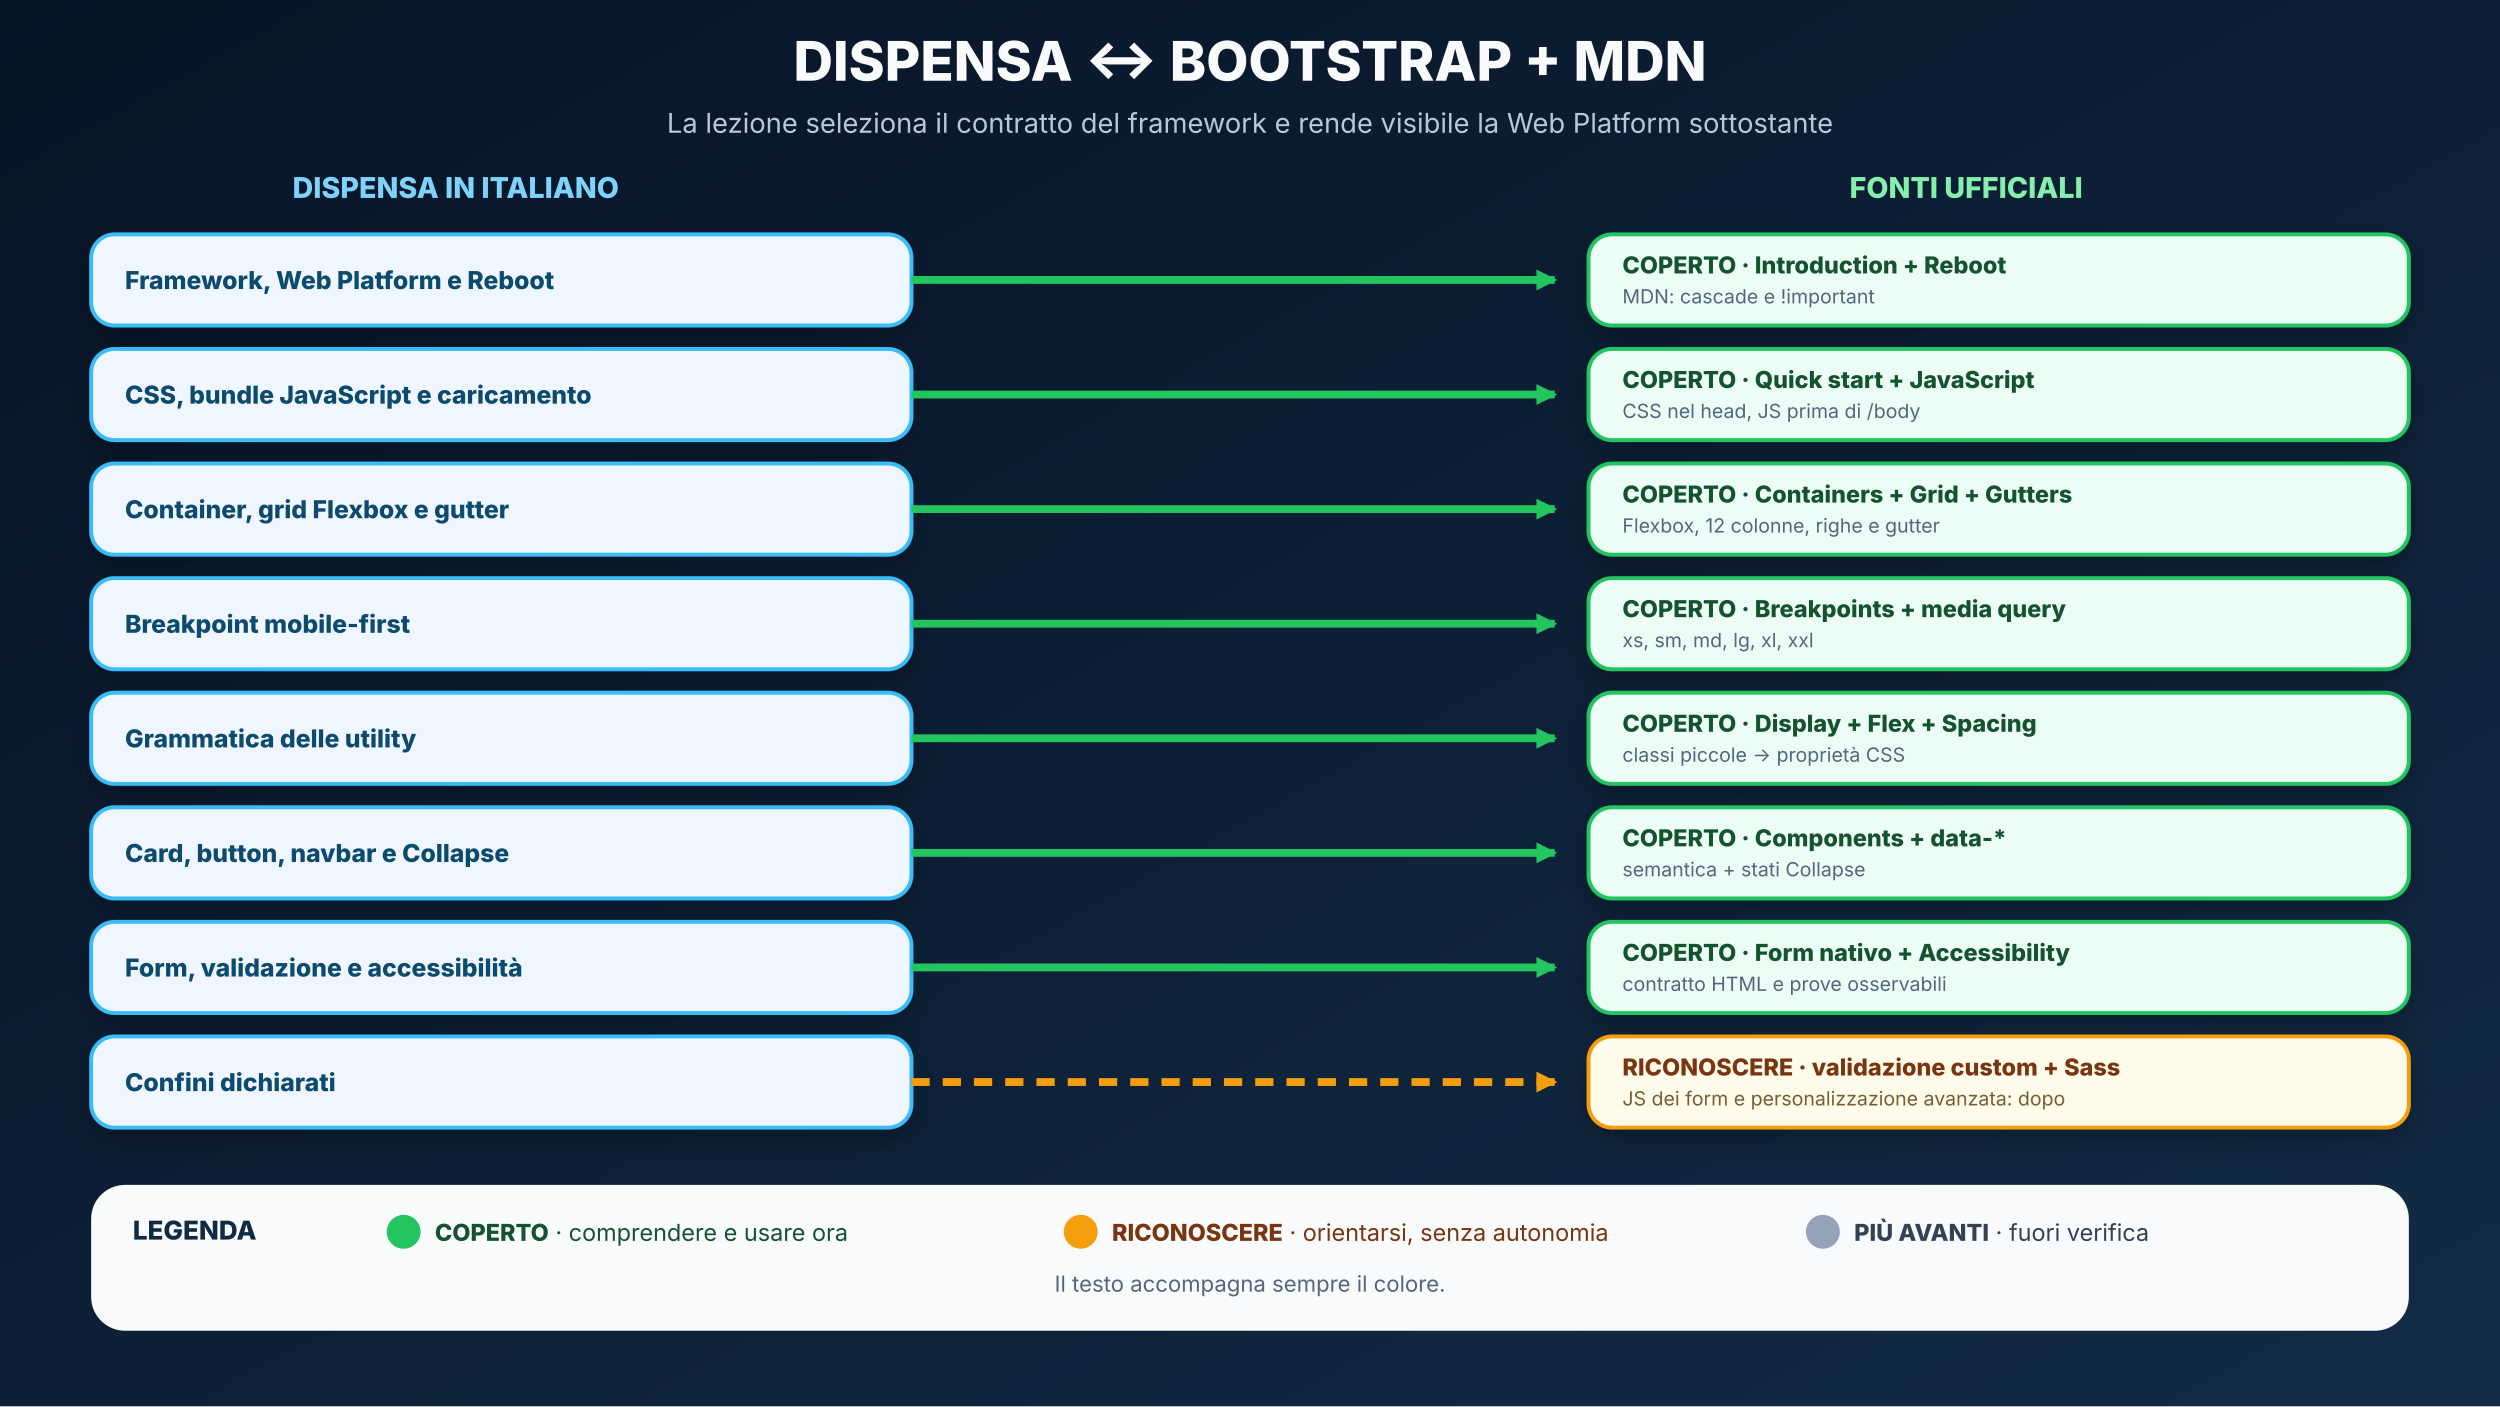
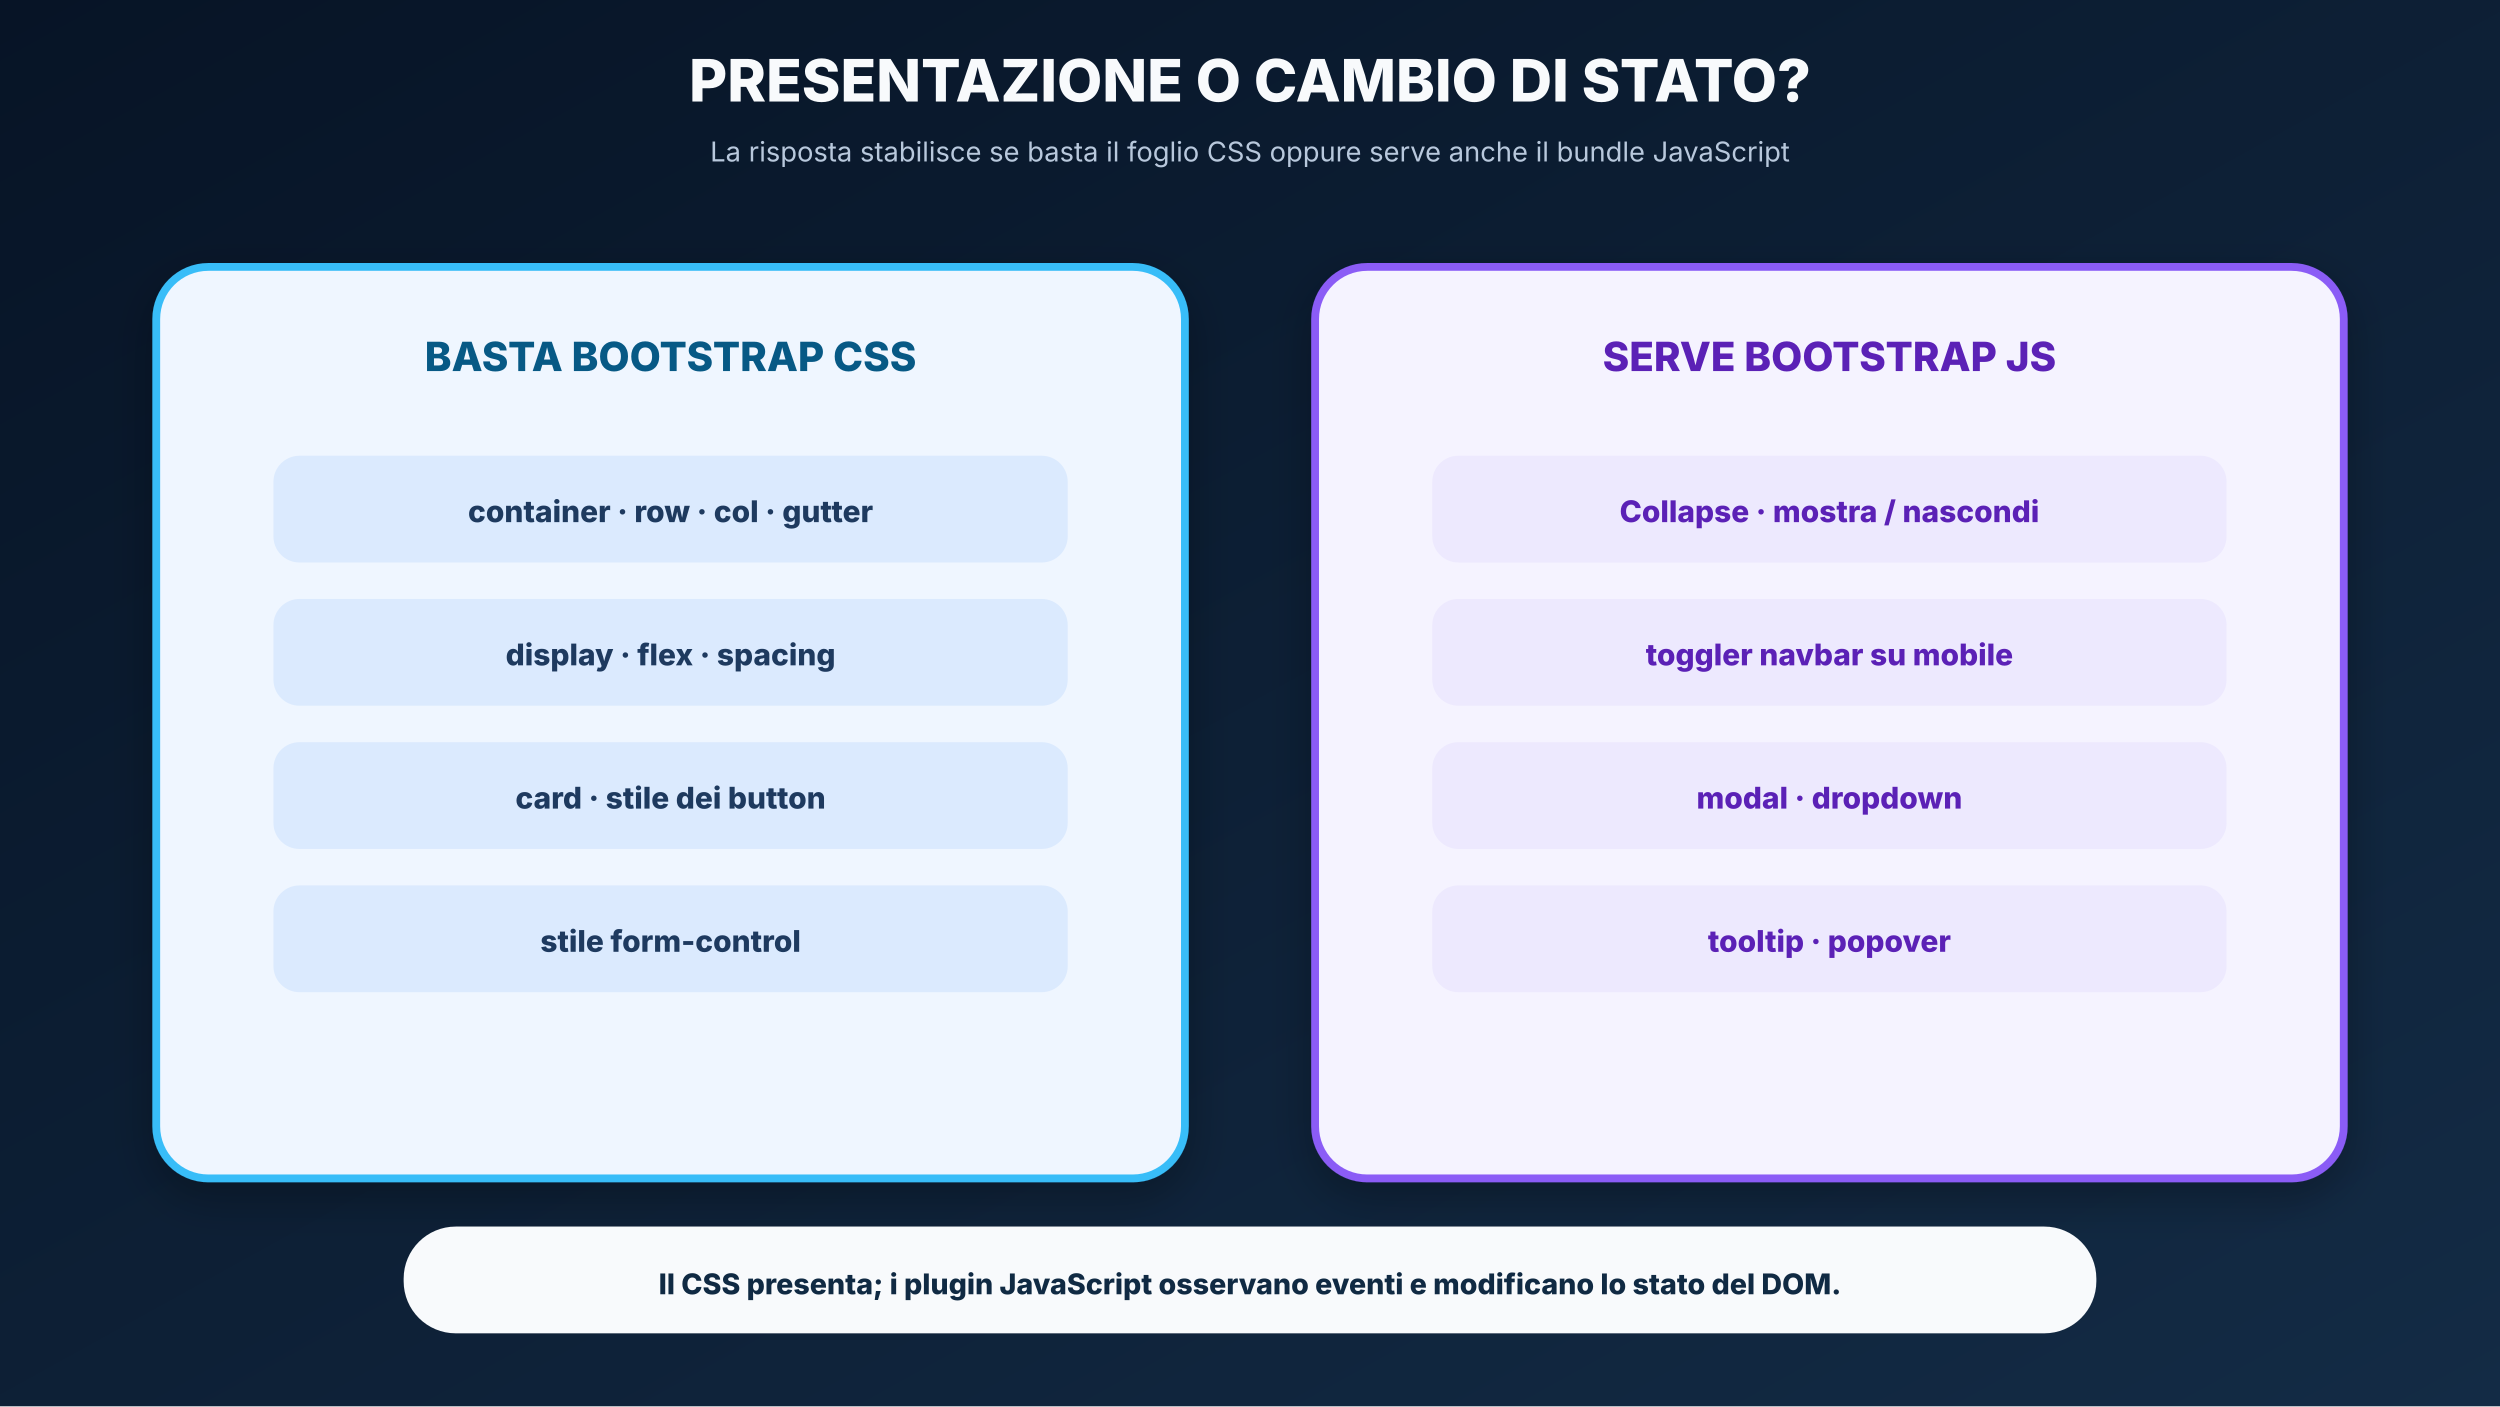
<svg xmlns="http://www.w3.org/2000/svg" width="1920" height="1080" viewBox="0 0 1920 1080" role="img" aria-labelledby="title desc">
  <defs>
    <style>
      .tpsi-line{fill:none;stroke-linecap:round;stroke-linejoin:round;stroke-width:8}
      .tpsi-thin{fill:none;stroke-linecap:round;stroke-linejoin:round;stroke-width:5}
      .tpsi-label{font-family:Inter,Arial,sans-serif;font-weight:800;text-anchor:middle}
      .tpsi-small{font-family:Inter,Arial,sans-serif;font-weight:700;text-anchor:middle}
    </style>
    <symbol id="tpsi-laptop" viewBox="0 0 600 400">
      <rect x="70" y="28" width="460" height="292" rx="24" fill="#102a43" />
      <rect x="92" y="50" width="416" height="248" rx="8" fill="#dcecf8" />
      <path d="M35 320h530l35 47H0z" fill="#718aa4" />
      <rect x="234" y="337" width="132" height="10" rx="5" fill="#b5c7d7" />
    </symbol>
    <symbol id="tpsi-browser" viewBox="0 0 500 320">
      <rect x="3" y="3" width="494" height="314" rx="16" fill="#fff" stroke="#bdd5e8" stroke-width="6" />
      <path d="M3 19A16 16 0 0 1 19 3h462a16 16 0 0 1 16 16v52H3z" fill="#dceaf6" />
      <circle cx="32" cy="37" r="9" fill="#ef4444" />
      <circle cx="61" cy="37" r="9" fill="#f59e0b" />
      <circle cx="90" cy="37" r="9" fill="#22c55e" />
      <rect x="125" y="20" width="330" height="34" rx="17" fill="#fff" />
    </symbol>
    <symbol id="tpsi-smartphone" viewBox="0 0 220 360">
      <rect x="25" y="5" width="170" height="350" rx="30" fill="#102a43" />
      <rect x="40" y="38" width="140" height="270" rx="9" fill="#dcecf8" />
      <rect x="82" y="18" width="56" height="7" rx="4" fill="#8da4b9" />
      <circle cx="110" cy="331" r="12" fill="#8da4b9" />
    </symbol>
    <symbol id="tpsi-user" viewBox="0 0 240 260">
      <circle cx="120" cy="75" r="56" fill="#60a5fa" />
      <path d="M28 246c4-75 39-116 92-116s88 41 92 116z" fill="#2563eb" />
      <circle cx="120" cy="75" r="34" fill="#dbeafe" opacity=".65" />
    </symbol>
    <symbol id="tpsi-server" viewBox="0 0 420 320">
      <rect x="35" y="25" width="350" height="270" rx="24" fill="#dff8ed" stroke="#73d5a8" stroke-width="6" />
      <g fill="#164e45">
        <rect x="75" y="65" width="270" height="52" rx="10" />
        <rect x="75" y="134" width="270" height="52" rx="10" />
        <rect x="75" y="203" width="270" height="52" rx="10" />
      </g>
      <g fill="#34d399">
        <circle cx="311" cy="91" r="8" />
        <circle cx="285" cy="91" r="8" />
        <circle cx="311" cy="160" r="8" />
        <circle cx="285" cy="160" r="8" />
        <circle cx="311" cy="229" r="8" />
        <circle cx="285" cy="229" r="8" />
      </g>
    </symbol>
    <symbol id="tpsi-network" viewBox="0 0 260 260">
      <defs>
        <radialGradient id="tpsi-network-globe" cx="36%" cy="30%" r="78%">
          <stop offset="0" stop-color="#7dd3fc" />
          <stop offset=".58" stop-color="#0ea5e9" />
          <stop offset="1" stop-color="#2563eb" />
        </radialGradient>
        <filter id="tpsi-network-glow" x="-30%" y="-30%" width="160%" height="160%">
          <feGaussianBlur stdDeviation="5" result="blur" />
          <feMerge>
            <feMergeNode in="blur" />
            <feMergeNode in="SourceGraphic" />
          </feMerge>
        </filter>
      </defs>
      <circle cx="130" cy="130" r="116" fill="#102a43" stroke="#385875" stroke-width="4" />
      <ellipse cx="130" cy="130" rx="119" ry="55" transform="rotate(-28 130 130)" fill="none" stroke="#8b5cf6" stroke-width="7" opacity=".9" />
      <circle cx="39" cy="61" r="10" fill="#c4b5fd" filter="url(#tpsi-network-glow)" />
      <circle cx="224" cy="193" r="10" fill="#a7f3d0" filter="url(#tpsi-network-glow)" />
      <circle cx="130" cy="130" r="88" fill="url(#tpsi-network-globe)" stroke="#bae6fd" stroke-width="5" />
      <ellipse cx="130" cy="130" rx="38" ry="88" fill="none" stroke="#e0f2fe" stroke-width="5" opacity=".86" />
      <path d="M48 130h164M65 91c39 24 91 24 130 0M65 169c39-24 91-24 130 0" fill="none" stroke="#e0f2fe" stroke-width="5" stroke-linecap="round" opacity=".86" />
      <circle cx="130" cy="130" r="11" fill="#f8fafc" opacity=".95" />
    </symbol>
    <symbol id="tpsi-cloud" viewBox="0 0 400 260">
      <path d="M88 220C39 220 17 188 24 151c7-36 37-56 69-54 16-47 57-75 105-67 37 6 66 32 78 66 51-5 92 28 95 73 3 33-22 51-55 51z" fill="#dbeafe" stroke="#60a5fa" stroke-width="7" />
    </symbol>
    <symbol id="tpsi-database" viewBox="0 0 420 300">
      <ellipse cx="210" cy="58" rx="170" ry="48" fill="#93c5fd" />
      <rect x="40" y="58" width="340" height="170" fill="#4f46e5" />
      <ellipse cx="210" cy="228" rx="170" ry="48" fill="#3730a3" />
      <ellipse cx="210" cy="58" rx="145" ry="30" fill="#dbeafe" opacity=".72" />
      <path d="M40 116c0 27 76 48 170 48s170-21 170-48M40 174c0 27 76 48 170 48s170-21 170-48" fill="none" stroke="#a5b4fc" stroke-width="5" opacity=".7" />
    </symbol>
    <symbol id="tpsi-api" viewBox="0 0 360 240">
      <rect x="14" y="18" width="332" height="204" rx="30" fill="#dffaf5" stroke="#2dd4bf" stroke-width="6" />
      <path d="M89 68H64v104h25M271 68h25v104h-25" class="tpsi-line" stroke="#0d9488" />
      <text x="180" y="143" fill="#0f766e" font-size="62" class="tpsi-label">API</text>
    </symbol>
    <symbol id="tpsi-service" viewBox="0 0 320 260">
      <polygon points="160,15 246,65 246,165 160,215 74,165 74,65" fill="#ccfbf1" stroke="#14b8a6" stroke-width="6" />
      <circle cx="160" cy="115" r="52" fill="#0d9488" />
      <circle cx="160" cy="115" r="22" fill="#ccfbf1" />
      <path d="M160 42v30M160 158v30M87 115h30M203 115h30M108 63l21 21M191 146l21 21M212 63l-21 21M129 146l-21 21" class="tpsi-thin" stroke="#0d9488" />
    </symbol>
    <symbol id="tpsi-repository" viewBox="0 0 360 280">
      <rect x="45" y="32" width="270" height="64" rx="14" fill="#d1fae5" stroke="#34d399" stroke-width="5" />
      <rect x="45" y="108" width="270" height="64" rx="14" fill="#a7f3d0" stroke="#10b981" stroke-width="5" />
      <rect x="45" y="184" width="270" height="64" rx="14" fill="#6ee7b7" stroke="#059669" stroke-width="5" />
      <path d="M82 64h196M82 140h196M82 216h196" class="tpsi-thin" stroke="#065f46" />
    </symbol>
    <symbol id="tpsi-route" viewBox="0 0 360 280">
      <path d="M180 255V43" class="tpsi-line" stroke="#475569" />
      <path d="M180 62H42l34 42-34 42h138z" fill="#38bdf8" />
      <path d="M180 154h138l-34 42 34 42H180z" fill="#34d399" />
      <circle cx="180" cy="34" r="22" fill="#64748b" />
    </symbol>
    <symbol id="tpsi-document" viewBox="0 0 280 340">
      <path d="M35 10h140l70 70v250H35z" fill="#f8fafc" stroke="#94a3b8" stroke-width="6" />
      <path d="M175 10v70h70" fill="#dbeafe" stroke="#94a3b8" stroke-width="6" />
      <path d="M72 130h136M72 174h136M72 218h105M72 262h120" class="tpsi-thin" stroke="#64748b" />
    </symbol>
    <symbol id="tpsi-terminal" viewBox="0 0 420 280">
      <rect x="10" y="15" width="400" height="250" rx="24" fill="#111827" stroke="#64748b" stroke-width="6" />
      <path d="M10 60h400" stroke="#64748b" stroke-width="5" />
      <circle cx="38" cy="38" r="8" fill="#ef4444" />
      <circle cx="64" cy="38" r="8" fill="#f59e0b" />
      <circle cx="90" cy="38" r="8" fill="#22c55e" />
      <path d="M65 115l38 32-38 32M129 185h95" class="tpsi-line" stroke="#a7f3d0" />
    </symbol>
    <symbol id="tpsi-component" viewBox="0 0 360 280">
      <rect x="20" y="20" width="320" height="240" rx="28" fill="#e0f2fe" stroke="#38bdf8" stroke-width="6" />
      <rect x="54" y="58" width="252" height="44" rx="12" fill="#0ea5e9" />
      <rect x="54" y="124" width="112" height="98" rx="16" fill="#bae6fd" />
      <rect x="188" y="124" width="118" height="38" rx="12" fill="#7dd3fc" />
      <rect x="188" y="184" width="118" height="38" rx="12" fill="#7dd3fc" />
    </symbol>
    <symbol id="tpsi-cookie" viewBox="0 0 280 280">
      <path d="M236 75a48 48 0 0 1-55-54A114 114 0 1 0 259 99a48 48 0 0 1-23-24z" fill="#d6a35d" stroke="#92400e" stroke-width="6" />
      <g fill="#78350f">
        <circle cx="96" cy="91" r="12" />
        <circle cx="79" cy="169" r="14" />
        <circle cx="150" cy="207" r="11" />
        <circle cx="165" cy="126" r="13" />
      </g>
    </symbol>
    <symbol id="tpsi-lock" viewBox="0 0 280 320">
      <rect x="32" y="128" width="216" height="174" rx="28" fill="#fb7185" stroke="#be123c" stroke-width="6" />
      <path d="M78 128V89a62 62 0 0 1 124 0v39" fill="none" stroke="#e11d48" stroke-width="20" stroke-linecap="round" />
      <circle cx="140" cy="202" r="20" fill="#881337" />
      <path d="M140 220v38" stroke="#881337" stroke-width="14" stroke-linecap="round" />
    </symbol>
    <symbol id="tpsi-test" viewBox="0 0 300 320">
      <path d="M108 20h84M126 20v89L55 261a27 27 0 0 0 25 39h140a27 27 0 0 0 25-39l-71-152V20" fill="#ede9fe" stroke="#7c3aed" stroke-width="7" stroke-linecap="round" stroke-linejoin="round" />
      <path d="M83 238h134" stroke="#a78bfa" stroke-width="45" stroke-linecap="round" opacity=".7" />
      <path d="M106 220l31 31 66-76" class="tpsi-line" stroke="#16a34a" />
    </symbol>
    <symbol id="tpsi-health" viewBox="0 0 360 260">
      <rect x="15" y="24" width="330" height="212" rx="34" fill="#ecfdf5" stroke="#34d399" stroke-width="6" />
      <path d="M50 142h62l28-72 54 132 34-82 20 22h62" fill="none" stroke="#059669" stroke-width="10" stroke-linecap="round" stroke-linejoin="round" />
    </symbol>
    <symbol id="tpsi-artifact" viewBox="0 0 340 300">
      <path d="M28 78l142-62 142 62-142 64z" fill="#fbbf24" />
      <path d="M28 78v145l142 64V142z" fill="#d97706" />
      <path d="M312 78v145l-142 64V142z" fill="#f59e0b" />
      <path d="M112 42l143 64v58" fill="none" stroke="#fff7d6" stroke-width="10" opacity=".8" />
    </symbol>
    <symbol id="tpsi-badge-html" viewBox="0 0 180 180">
      <path d="M25 12h130l-13 142-52 15-52-15z" fill="#e44d26" />
      <path d="M90 26v127l39-11 11-116z" fill="#f16529" />
      <text x="90" y="106" fill="white" font-size="33" class="tpsi-label">HTML</text>
    </symbol>
    <symbol id="tpsi-badge-css" viewBox="0 0 180 180">
      <path d="M25 12h130l-13 142-52 15-52-15z" fill="#1572b6" />
      <path d="M90 26v127l39-11 11-116z" fill="#33a9dc" />
      <text x="90" y="106" fill="white" font-size="38" class="tpsi-label">CSS</text>
    </symbol>
    <symbol id="tpsi-badge-js" viewBox="0 0 180 180">
      <rect x="13" y="13" width="154" height="154" rx="14" fill="#f7df1e" />
      <text x="90" y="126" fill="#111827" font-size="72" class="tpsi-label">JS</text>
    </symbol>
    <symbol id="tpsi-badge-node" viewBox="0 0 210 180">
      <polygon points="105,7 191,55 191,133 105,173 19,133 19,55" fill="#3c873a" />
      <text x="105" y="108" fill="white" font-size="38" class="tpsi-label">Node.js</text>
    </symbol>
    <symbol id="tpsi-badge-express" viewBox="0 0 240 150">
      <rect x="8" y="8" width="224" height="134" rx="24" fill="#1f2937" />
      <text x="120" y="91" fill="white" font-size="38" class="tpsi-label">Express</text>
    </symbol>
    <symbol id="tpsi-badge-sqlite" viewBox="0 0 240 150">
      <rect x="8" y="8" width="224" height="134" rx="24" fill="#4f46e5" />
      <text x="120" y="91" fill="white" font-size="40" class="tpsi-label">SQLite</text>
    </symbol>
    <symbol id="tpsi-badge-vue" viewBox="0 0 220 180">
      <path d="M12 18h50l48 82 48-82h50l-98 154z" fill="#41b883" />
      <path d="M62 18h34l14 25 14-25h34l-48 82z" fill="#35495e" />
    </symbol>
    <symbol id="tpsi-badge-react" viewBox="0 0 220 180">
      <circle cx="110" cy="90" r="17" fill="#61dafb" />
      <g fill="none" stroke="#61dafb" stroke-width="7">
        <ellipse cx="110" cy="90" rx="96" ry="36" />
        <ellipse cx="110" cy="90" rx="96" ry="36" transform="rotate(60 110 90)" />
        <ellipse cx="110" cy="90" rx="96" ry="36" transform="rotate(120 110 90)" />
      </g>
    </symbol>
    <symbol id="tpsi-badge-ts" viewBox="0 0 180 180">
      <rect x="12" y="12" width="156" height="156" rx="14" fill="#3178c6" />
      <text x="90" y="126" fill="white" font-size="70" class="tpsi-label">TS</text>
    </symbol>
    <symbol id="tpsi-badge-python" viewBox="0 0 220 180">
      <path d="M110 12c-54 0-51 24-51 24v28h54v9H38S10 70 10 113s25 42 25 42h20v-29s-1-25 25-25h62s23 0 23-23V36s4-24-55-24z" fill="#3776ab" />
      <path d="M110 168c54 0 51-24 51-24v-28h-54v-9h75s28 3 28-40-25-42-25-42h-20v29s1 25-25 25H78s-23 0-23 23v42s-4 24 55 24z" fill="#ffd343" />
      <circle cx="83" cy="39" r="8" fill="white" />
      <circle cx="137" cy="141" r="8" fill="white" />
    </symbol>
  </defs>
  <defs>
-     <linearGradient id="bcdBg" x1="0" y1="0" x2="1" y2="1">
+     <linearGradient id="bcjBg" x1="0" y1="0" x2="1" y2="1">
      <stop stop-color="#071426" />
      <stop offset="1" stop-color="#132b45" />
    </linearGradient>
-     <filter id="bcdShadow">
-       <feDropShadow dx="0" dy="8" stdDeviation="10" flood-opacity=".28" />
+     <filter id="bcjShadow">
+       <feDropShadow dx="0" dy="12" stdDeviation="17" flood-opacity=".28" />
    </filter>
-     <marker id="bcdGreen" markerUnits="userSpaceOnUse" markerWidth="16" markerHeight="16" refX="14" refY="8" orient="auto">
-       <path d="M0 0l16 8L0 16z" fill="#22c55e" />
-     </marker>
-     <marker id="bcdAmber" markerUnits="userSpaceOnUse" markerWidth="16" markerHeight="16" refX="14" refY="8" orient="auto">
-       <path d="M0 0l16 8L0 16z" fill="#f59e0b" />
-     </marker>
  </defs>
-   <rect width="1920" height="1080" fill="url(#bcdBg)" />
+   <rect width="1920" height="1080" fill="url(#bcjBg)" />
  <g font-family="Inter,Arial,sans-serif">
-     <text x="960" y="62" text-anchor="middle" fill="#f8fafc" font-size="42" font-weight="800">DISPENSA ↔ BOOTSTRAP + MDN</text>
-     <text x="960" y="102" text-anchor="middle" fill="#b8c8dc" font-size="21">La lezione seleziona il contratto del framework e rende visibile la Web Platform sottostante</text>
-     <text x="350" y="152" text-anchor="middle" fill="#7dd3fc" font-size="22" font-weight="800">DISPENSA IN ITALIANO</text>
-     <text x="1510" y="152" text-anchor="middle" fill="#86efac" font-size="22" font-weight="800">FONTI UFFICIALI</text>
-     <g filter="url(#bcdShadow)" font-size="18">
-       <g fill="#eff6ff" stroke="#38bdf8" stroke-width="3">
-         <rect x="70" y="180" width="630" height="70" rx="18" />
-         <rect x="70" y="268" width="630" height="70" rx="18" />
-         <rect x="70" y="356" width="630" height="70" rx="18" />
-         <rect x="70" y="444" width="630" height="70" rx="18" />
-         <rect x="70" y="532" width="630" height="70" rx="18" />
-         <rect x="70" y="620" width="630" height="70" rx="18" />
-         <rect x="70" y="708" width="630" height="70" rx="18" />
-         <rect x="70" y="796" width="630" height="70" rx="18" />
-       </g>
-       <g fill="#ecfdf5" stroke="#22c55e" stroke-width="3">
-         <rect x="1220" y="180" width="630" height="70" rx="18" />
-         <rect x="1220" y="268" width="630" height="70" rx="18" />
-         <rect x="1220" y="356" width="630" height="70" rx="18" />
-         <rect x="1220" y="444" width="630" height="70" rx="18" />
-         <rect x="1220" y="532" width="630" height="70" rx="18" />
-         <rect x="1220" y="620" width="630" height="70" rx="18" />
-         <rect x="1220" y="708" width="630" height="70" rx="18" />
-       </g>
-       <rect x="1220" y="796" width="630" height="70" rx="18" fill="#fffbeb" stroke="#f59e0b" stroke-width="3" />
+     <text x="960" y="78" text-anchor="middle" fill="#f8fafc" font-size="45" font-weight="800">PRESENTAZIONE O CAMBIO DI STATO?</text>
+     <text x="960" y="124" text-anchor="middle" fill="#b8c8dc" font-size="21">La risposta stabilisce se basta il foglio CSS oppure serve anche il bundle JavaScript</text>
+     <g filter="url(#bcjShadow)">
+       <rect x="120" y="205" width="790" height="700" rx="40" fill="#eff6ff" stroke="#38bdf8" stroke-width="6" />
+       <rect x="1010" y="205" width="790" height="700" rx="40" fill="#f5f3ff" stroke="#8b5cf6" stroke-width="6" />
    </g>
-     <g fill="#0c4a6e" font-size="19" font-weight="800">
-       <text x="96" y="222">Framework, Web Platform e Reboot</text>
-       <text x="96" y="310">CSS, bundle JavaScript e caricamento</text>
-       <text x="96" y="398">Container, grid Flexbox e gutter</text>
-       <text x="96" y="486">Breakpoint mobile-first</text>
-       <text x="96" y="574">Grammatica delle utility</text>
-       <text x="96" y="662">Card, button, navbar e Collapse</text>
-       <text x="96" y="750">Form, validazione e accessibilità</text>
-       <text x="96" y="838">Confini dichiarati</text>
+     <text x="515" y="285" text-anchor="middle" fill="#075985" font-size="31" font-weight="800">BASTA BOOTSTRAP CSS</text>
+     <text x="1405" y="285" text-anchor="middle" fill="#5b21b6" font-size="31" font-weight="800">SERVE BOOTSTRAP JS</text>
+     <g font-size="23" font-weight="800" text-anchor="middle">
+       <g fill="#dbeafe">
+         <rect x="210" y="350" width="610" height="82" rx="20" />
+         <rect x="210" y="460" width="610" height="82" rx="20" />
+         <rect x="210" y="570" width="610" height="82" rx="20" />
+         <rect x="210" y="680" width="610" height="82" rx="20" />
+       </g>
+       <g fill="#1e3a5f">
+         <text x="515" y="401">container · row · col · gutter</text>
+         <text x="515" y="511">display · flex · spacing</text>
+         <text x="515" y="621">card · stile dei button</text>
+         <text x="515" y="731">stile form-control</text>
+       </g>
+       <g fill="#ede9fe">
+         <rect x="1100" y="350" width="610" height="82" rx="20" />
+         <rect x="1100" y="460" width="610" height="82" rx="20" />
+         <rect x="1100" y="570" width="610" height="82" rx="20" />
+         <rect x="1100" y="680" width="610" height="82" rx="20" />
+       </g>
+       <g fill="#5b21b6">
+         <text x="1405" y="401">Collapse · mostra / nascondi</text>
+         <text x="1405" y="511">toggler navbar su mobile</text>
+         <text x="1405" y="621">modal · dropdown</text>
+         <text x="1405" y="731">tooltip · popover</text>
+       </g>
    </g>
-     <g fill="#14532d" font-size="18" font-weight="800">
-       <text x="1246" y="210">COPERTO · Introduction + Reboot</text>
-       <text x="1246" y="298">COPERTO · Quick start + JavaScript</text>
-       <text x="1246" y="386">COPERTO · Containers + Grid + Gutters</text>
-       <text x="1246" y="474">COPERTO · Breakpoints + media query</text>
-       <text x="1246" y="562">COPERTO · Display + Flex + Spacing</text>
-       <text x="1246" y="650">COPERTO · Components + data-*</text>
-       <text x="1246" y="738">COPERTO · Form nativo + Accessibility</text>
-     </g>
-     <g fill="#52677f" font-size="15">
-       <text x="1246" y="233">MDN: cascade e !important</text>
-       <text x="1246" y="321">CSS nel head, JS prima di /body</text>
-       <text x="1246" y="409">Flexbox, 12 colonne, righe e gutter</text>
-       <text x="1246" y="497">xs, sm, md, lg, xl, xxl</text>
-       <text x="1246" y="585">classi piccole → proprietà CSS</text>
-       <text x="1246" y="673">semantica + stati Collapse</text>
-       <text x="1246" y="761">contratto HTML e prove osservabili</text>
-     </g>
-     <text x="1246" y="826" fill="#78350f" font-size="18" font-weight="800">RICONOSCERE · validazione custom + Sass</text>
-     <text x="1246" y="849" fill="#785e32" font-size="15">JS dei form e personalizzazione avanzata: dopo</text>
-     <g fill="none" stroke-width="6">
-       <path d="M700 215H1194" stroke="#22c55e" marker-end="url(#bcdGreen)" />
-       <path d="M700 303H1194" stroke="#22c55e" marker-end="url(#bcdGreen)" />
-       <path d="M700 391H1194" stroke="#22c55e" marker-end="url(#bcdGreen)" />
-       <path d="M700 479H1194" stroke="#22c55e" marker-end="url(#bcdGreen)" />
-       <path d="M700 567H1194" stroke="#22c55e" marker-end="url(#bcdGreen)" />
-       <path d="M700 655H1194" stroke="#22c55e" marker-end="url(#bcdGreen)" />
-       <path d="M700 743H1194" stroke="#22c55e" marker-end="url(#bcdGreen)" />
-       <path d="M700 831H1194" stroke="#f59e0b" stroke-dasharray="14 10" marker-end="url(#bcdAmber)" />
-     </g>
-     <g transform="translate(70 910)">
-       <rect width="1780" height="112" rx="26" fill="#f8fafc" />
-       <text x="32" y="42" fill="#102a43" font-size="20" font-weight="800">LEGENDA</text>
-       <circle cx="240" cy="36" r="13" fill="#22c55e" />
-       <text x="264" y="43" fill="#14532d" font-size="18">
-         <tspan font-weight="800">COPERTO</tspan> · comprendere e usare ora</text>
-       <circle cx="760" cy="36" r="13" fill="#f59e0b" />
-       <text x="784" y="43" fill="#78350f" font-size="18">
-         <tspan font-weight="800">RICONOSCERE</tspan> · orientarsi, senza autonomia</text>
-       <circle cx="1330" cy="36" r="13" fill="#94a3b8" />
-       <text x="1354" y="43" fill="#334155" font-size="18">
-         <tspan font-weight="800">PIÙ AVANTI</tspan> · fuori verifica</text>
-       <text x="890" y="82" text-anchor="middle" fill="#52677f" font-size="17">Il testo accompagna sempre il colore.</text>
-     </g>
+     <rect x="310" y="942" width="1300" height="82" rx="40" fill="#f8fafc" />
+     <text x="960" y="994" text-anchor="middle" fill="#102a43" font-size="22" font-weight="800">Il CSS presenta; i plugin JavaScript osservano eventi e modificano lo stato del DOM.</text>
  </g>
</svg>
